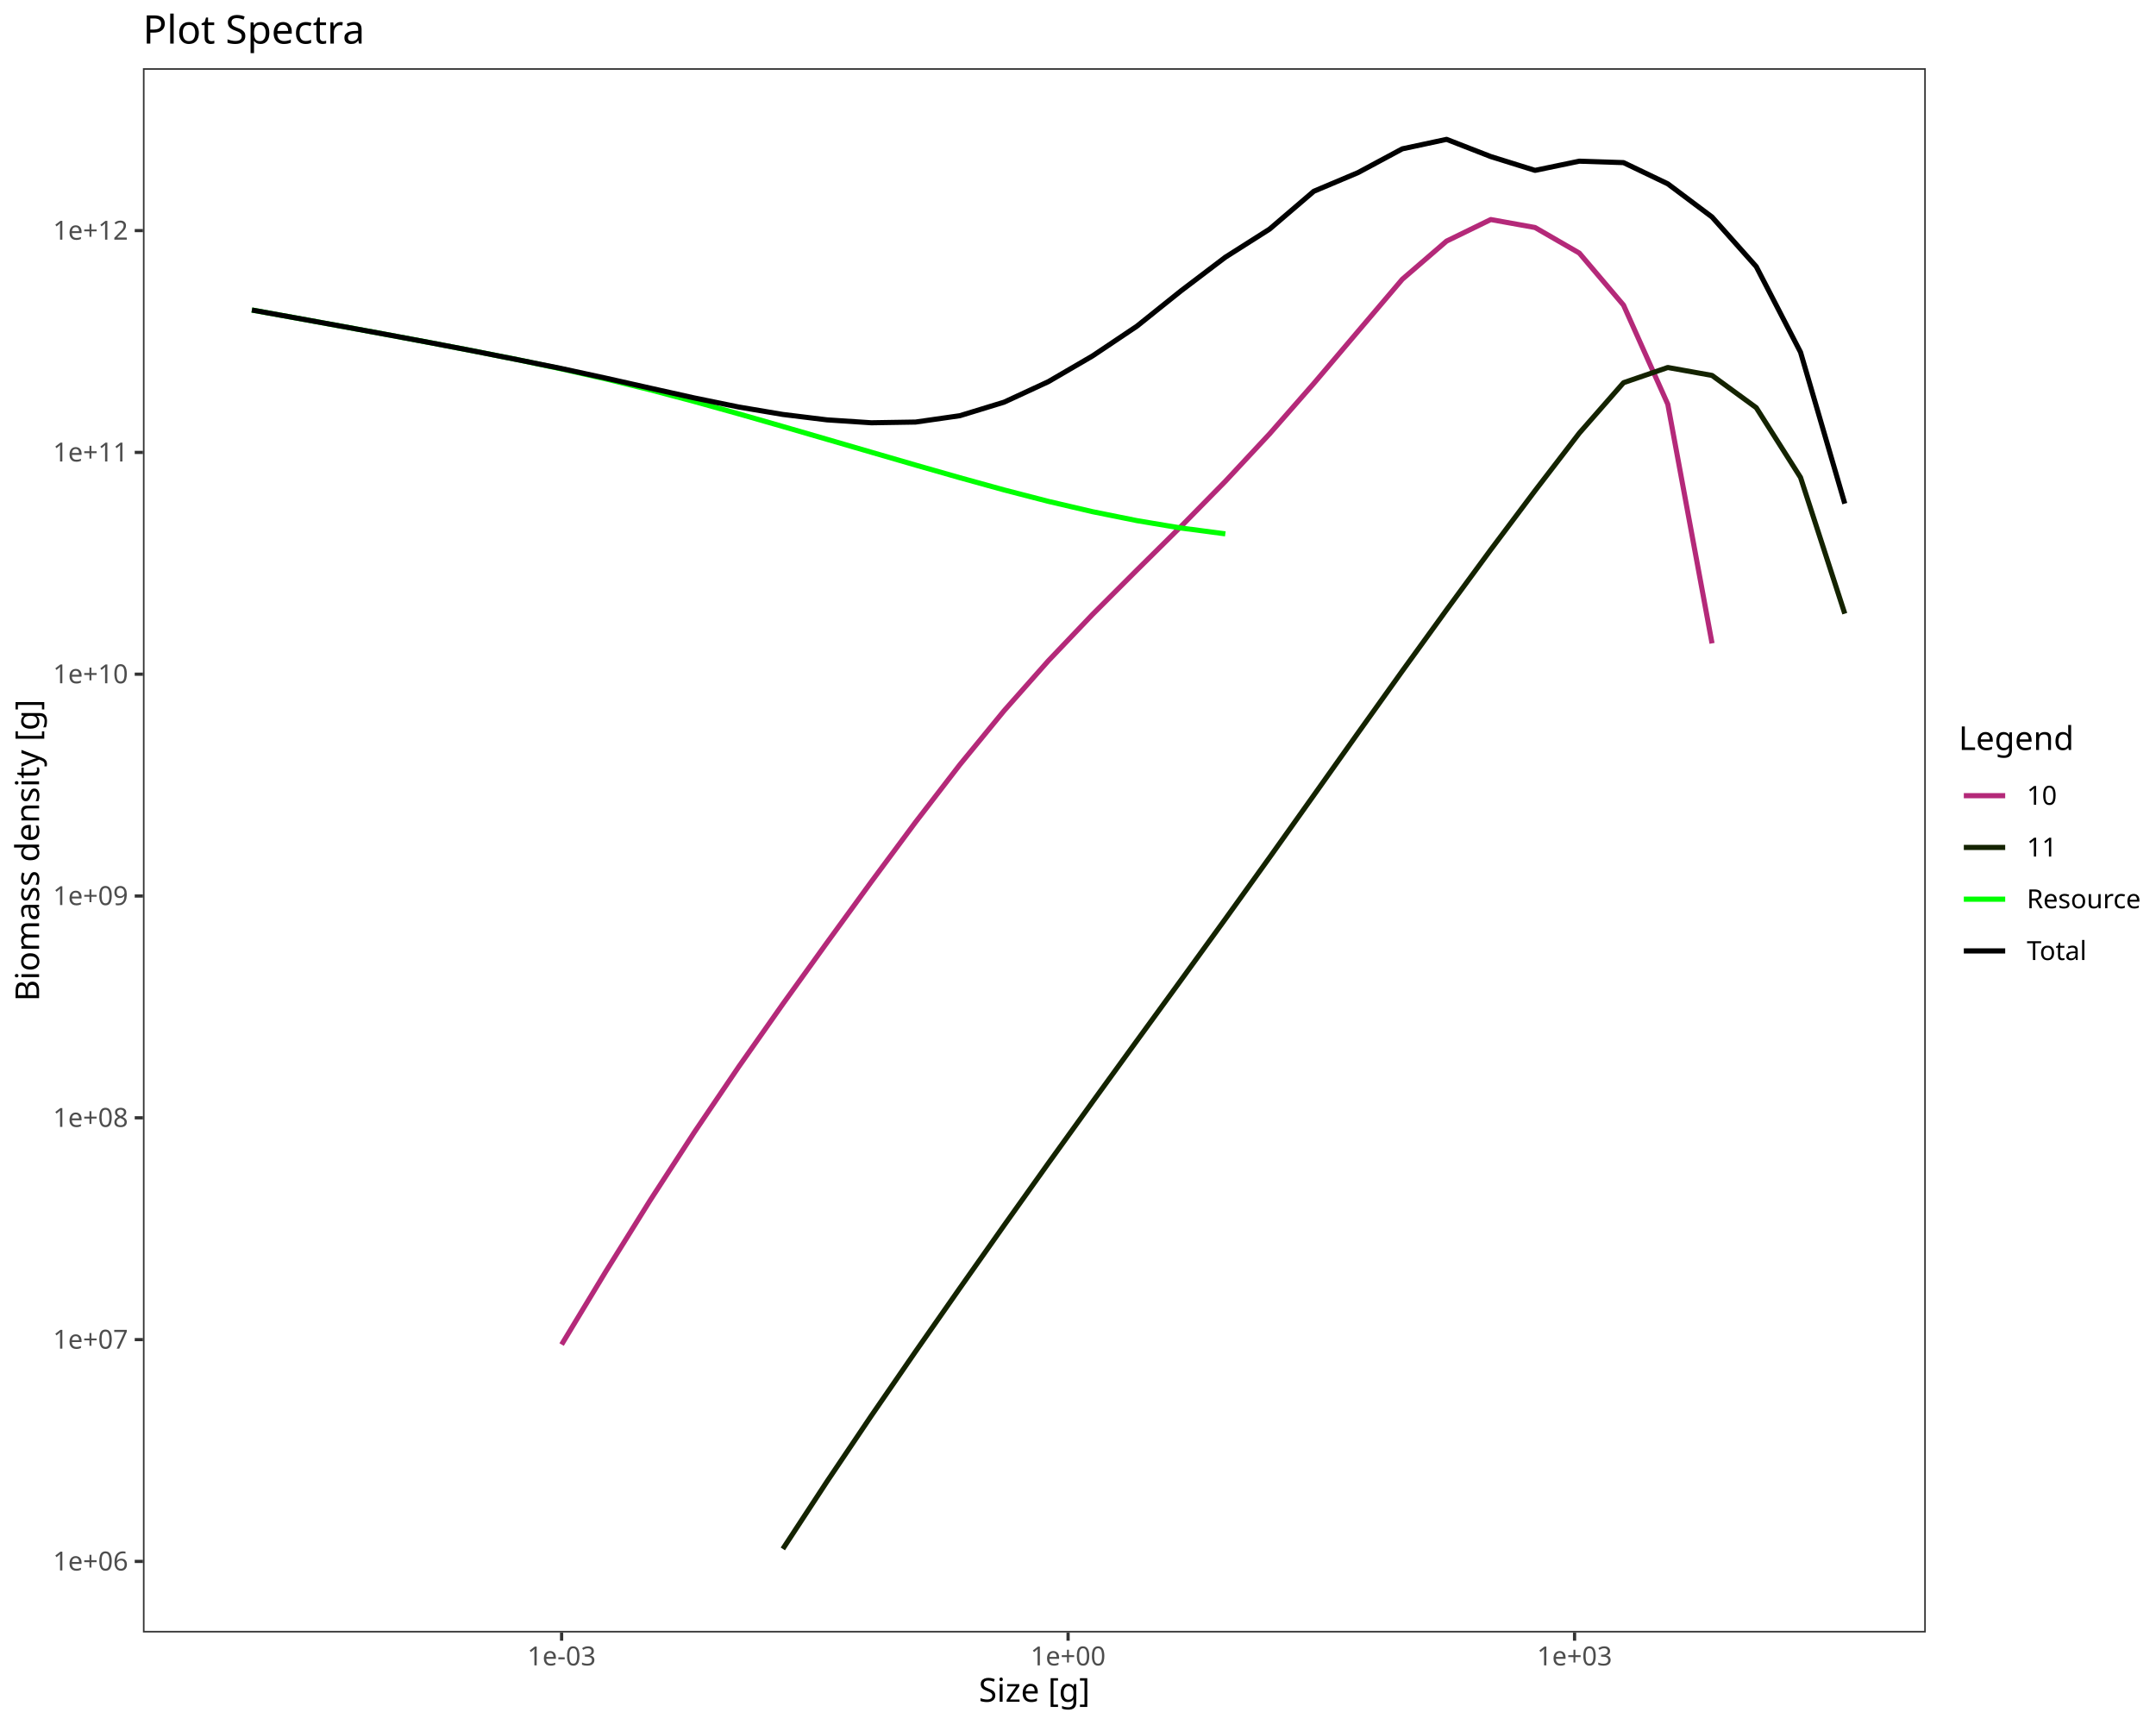
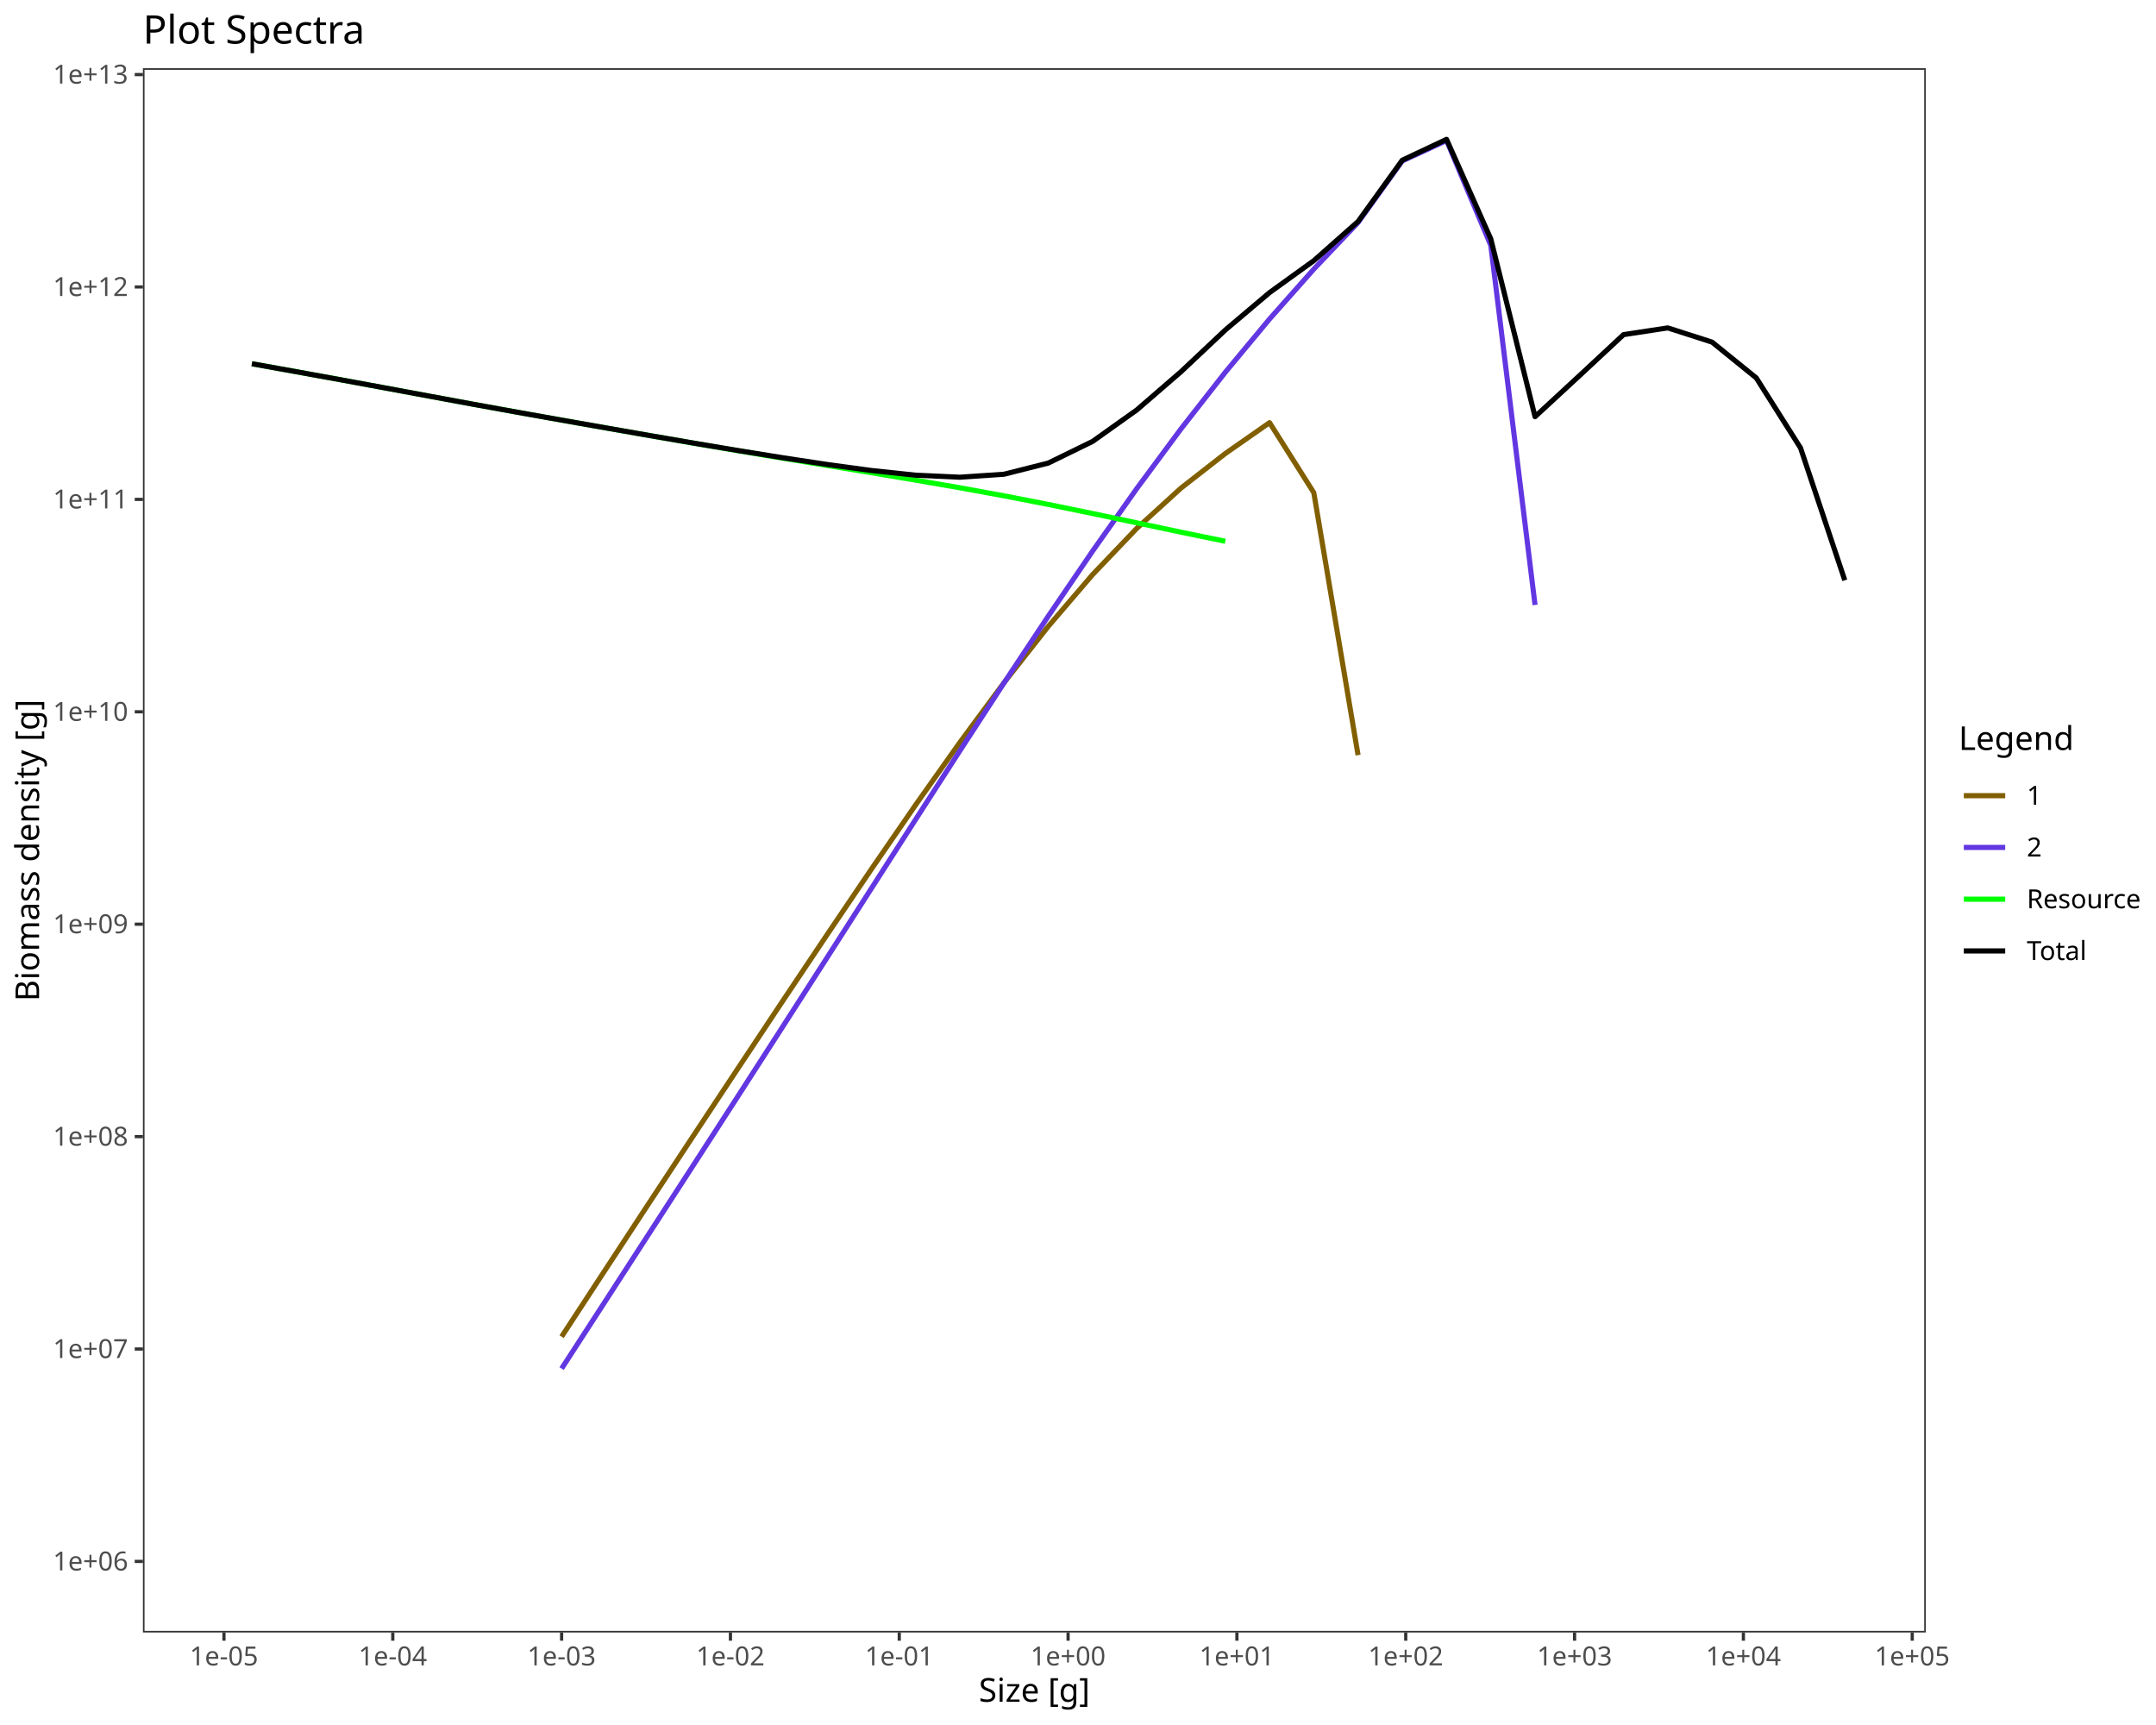
<svg xmlns="http://www.w3.org/2000/svg" class="svglite" data-engine-version="2.0" width="720.00pt" height="576.00pt" viewBox="0 0 720.00 576.00">
  <defs>
    <style type="text/css">
    .svglite line, .svglite polyline, .svglite polygon, .svglite path, .svglite rect, .svglite circle {
      fill: none;
      stroke: #000000;
      stroke-linecap: round;
      stroke-linejoin: round;
      stroke-miterlimit: 10.00;
    }
  </style>
  </defs>
  <rect width="100%" height="100%" style="stroke: none; fill: #FFFFFF;" />
  <defs>
    <clipPath id="cpMC4wMHw3MjAuMDB8MC4wMHw1NzYuMDA=">
      <rect x="0.00" y="0.00" width="720.00" height="576.00" />
    </clipPath>
  </defs>
  <g clip-path="url(#cpMC4wMHw3MjAuMDB8MC4wMHw1NzYuMDA=)">
    <rect x="0.00" y="0.00" width="720.00" height="576.00" style="stroke-width: 1.07; stroke: #FFFFFF; fill: #FFFFFF;" />
  </g>
  <defs>
    <clipPath id="cpNDcuNzN8NjQzLjEzfDIyLjc4fDU0NS4xMQ==">
      <rect x="47.73" y="22.78" width="595.40" height="522.33" />
    </clipPath>
  </defs>
  <g clip-path="url(#cpNDcuNzN8NjQzLjEzfDIyLjc4fDU0NS4xMQ==)">
    <rect x="47.73" y="22.78" width="595.40" height="522.33" style="stroke-width: 1.07; stroke: none; fill: #FFFFFF;" />
-     <polyline points="187.55,448.96 202.33,424.53 217.10,400.84 231.88,378.07 246.66,356.26 261.43,335.25 276.21,314.71 290.98,294.43 305.76,274.51 320.54,255.34 335.31,237.33 350.09,220.65 364.87,205.14 379.64,190.38 394.42,175.76 409.20,160.72 423.97,144.88 438.75,128.03 453.53,110.62 468.30,93.25 483.08,80.51 497.85,73.31 512.63,75.97 527.41,84.50 542.18,101.89 556.96,134.97 571.74,214.83 " style="stroke-width: 1.71; stroke: #B42979; stroke-linecap: butt;" />
-     <polyline points="261.43,517.20 276.21,494.65 290.98,472.74 305.76,451.28 320.54,430.13 335.31,409.18 350.09,388.43 364.87,367.91 379.64,347.55 394.42,327.25 409.20,306.87 423.97,286.32 438.75,265.54 453.53,244.72 468.30,224.05 483.08,203.64 497.85,183.54 512.63,163.85 527.41,144.62 542.18,127.79 556.96,122.71 571.74,125.36 586.51,136.14 601.29,159.42 616.07,204.91 " style="stroke-width: 1.71; stroke: #142300; stroke-linecap: butt;" />
-     <polyline points="84.12,103.52 98.89,106.18 113.67,108.87 128.44,111.58 143.22,114.34 158.00,117.17 172.77,120.09 187.55,123.19 202.33,126.53 217.10,130.16 231.88,134.07 246.66,138.18 261.43,142.41 276.21,146.70 290.98,151.00 305.76,155.29 320.54,159.51 335.31,163.59 350.09,167.41 364.87,170.86 379.64,173.84 394.42,176.32 409.20,178.26 " style="stroke-width: 1.71; stroke: #00FF00; stroke-linecap: butt;" />
-     <polyline points="84.12,103.52 98.89,106.18 113.67,108.87 128.44,111.58 143.22,114.34 158.00,117.17 172.77,120.09 187.55,123.07 202.33,126.27 217.10,129.59 231.88,132.88 246.66,135.90 261.43,138.39 276.21,140.20 290.98,141.17 305.76,140.93 320.54,138.81 335.31,134.29 350.09,127.45 364.87,118.84 379.64,108.94 394.42,97.10 409.20,85.89 423.97,76.51 438.75,63.87 453.53,57.63 468.30,49.70 483.08,46.53 497.85,52.28 512.63,56.89 527.41,53.82 542.18,54.30 556.96,61.38 571.74,72.46 586.51,89.03 601.29,117.60 616.07,168.17 " style="stroke-width: 1.71; stroke-linecap: butt;" />
+     <polyline points="187.55,446.33 202.33,423.72 217.10,401.19 231.88,378.75 246.66,356.42 261.43,334.18 276.21,312.10 290.98,290.25 305.76,268.79 320.54,247.92 335.31,227.93 350.09,209.13 364.87,191.87 379.64,176.41 394.42,162.96 409.20,151.43 423.97,141.13 438.75,164.52 453.53,252.15 " style="stroke-width: 1.71; stroke: #815F00; stroke-linecap: butt;" />
+     <polyline points="187.55,456.99 202.33,434.20 217.10,411.38 231.88,388.56 246.66,365.70 261.43,342.76 276.21,319.75 290.98,296.69 305.76,273.65 320.54,250.71 335.31,228.01 350.09,205.72 364.87,184.02 379.64,163.12 394.42,143.17 409.20,124.29 423.97,106.52 438.75,89.86 453.53,74.31 468.30,53.73 483.08,46.91 497.85,81.95 512.63,202.01 " style="stroke-width: 1.71; stroke: #6237E2; stroke-linecap: butt;" />
+     <polyline points="84.12,121.46 98.89,124.11 113.67,126.79 128.44,129.51 143.22,132.25 158.00,134.98 172.77,137.65 187.55,140.28 202.33,142.89 217.10,145.47 231.88,148.03 246.66,150.54 261.43,153.00 276.21,155.43 290.98,157.85 305.76,160.32 320.54,162.87 335.31,165.57 350.09,168.44 364.87,171.47 379.64,174.58 394.42,177.71 409.20,180.74 " style="stroke-width: 1.71; stroke: #00FF00; stroke-linecap: butt;" />
+     <polyline points="84.12,121.46 98.89,124.11 113.67,126.79 128.44,129.51 143.22,132.25 158.00,134.98 172.77,137.65 187.55,140.28 202.33,142.88 217.10,145.46 231.88,148.00 246.66,150.47 261.43,152.85 276.21,155.09 290.98,157.10 305.76,158.67 320.54,159.35 335.31,158.35 350.09,154.62 364.87,147.40 379.64,136.88 394.42,124.10 409.20,110.19 423.97,97.70 438.75,87.04 453.53,73.96 468.30,53.48 483.08,46.53 497.85,79.77 512.63,139.14 527.41,125.49 542.18,111.74 556.96,109.49 571.74,114.23 586.51,126.19 601.29,149.57 616.07,193.76 " style="stroke-width: 1.71; stroke-linecap: butt;" />
    <rect x="47.73" y="22.78" width="595.40" height="522.33" style="stroke-width: 1.07; stroke: #333333;" />
  </g>
  <g clip-path="url(#cpMC4wMHw3MjAuMDB8MC4wMHw1NzYuMDA=)">
    <text x="42.79" y="524.40" text-anchor="end" style="font-size: 8.80px; fill: #4D4D4D; font-family: sans;" textLength="24.72px" lengthAdjust="spacingAndGlyphs">1e+06</text>
-     <text x="42.79" y="450.34" text-anchor="end" style="font-size: 8.80px; fill: #4D4D4D; font-family: sans;" textLength="24.72px" lengthAdjust="spacingAndGlyphs">1e+07</text>
-     <text x="42.79" y="376.28" text-anchor="end" style="font-size: 8.80px; fill: #4D4D4D; font-family: sans;" textLength="24.72px" lengthAdjust="spacingAndGlyphs">1e+08</text>
-     <text x="42.79" y="302.21" text-anchor="end" style="font-size: 8.80px; fill: #4D4D4D; font-family: sans;" textLength="24.72px" lengthAdjust="spacingAndGlyphs">1e+09</text>
-     <text x="42.79" y="228.15" text-anchor="end" style="font-size: 8.80px; fill: #4D4D4D; font-family: sans;" textLength="24.72px" lengthAdjust="spacingAndGlyphs">1e+10</text>
-     <text x="42.79" y="154.09" text-anchor="end" style="font-size: 8.80px; fill: #4D4D4D; font-family: sans;" textLength="24.72px" lengthAdjust="spacingAndGlyphs">1e+11</text>
-     <text x="42.79" y="80.03" text-anchor="end" style="font-size: 8.80px; fill: #4D4D4D; font-family: sans;" textLength="24.72px" lengthAdjust="spacingAndGlyphs">1e+12</text>
+     <text x="42.79" y="453.47" text-anchor="end" style="font-size: 8.80px; fill: #4D4D4D; font-family: sans;" textLength="24.72px" lengthAdjust="spacingAndGlyphs">1e+07</text>
+     <text x="42.79" y="382.55" text-anchor="end" style="font-size: 8.80px; fill: #4D4D4D; font-family: sans;" textLength="24.72px" lengthAdjust="spacingAndGlyphs">1e+08</text>
+     <text x="42.79" y="311.62" text-anchor="end" style="font-size: 8.80px; fill: #4D4D4D; font-family: sans;" textLength="24.72px" lengthAdjust="spacingAndGlyphs">1e+09</text>
+     <text x="42.79" y="240.70" text-anchor="end" style="font-size: 8.80px; fill: #4D4D4D; font-family: sans;" textLength="24.72px" lengthAdjust="spacingAndGlyphs">1e+10</text>
+     <text x="42.79" y="169.77" text-anchor="end" style="font-size: 8.80px; fill: #4D4D4D; font-family: sans;" textLength="24.72px" lengthAdjust="spacingAndGlyphs">1e+11</text>
+     <text x="42.79" y="98.85" text-anchor="end" style="font-size: 8.80px; fill: #4D4D4D; font-family: sans;" textLength="24.72px" lengthAdjust="spacingAndGlyphs">1e+12</text>
+     <text x="42.79" y="27.92" text-anchor="end" style="font-size: 8.80px; fill: #4D4D4D; font-family: sans;" textLength="24.72px" lengthAdjust="spacingAndGlyphs">1e+13</text>
    <polyline points="44.99,521.37 47.73,521.37 " style="stroke-width: 1.07; stroke: #333333; stroke-linecap: butt;" />
-     <polyline points="44.99,447.31 47.73,447.31 " style="stroke-width: 1.07; stroke: #333333; stroke-linecap: butt;" />
-     <polyline points="44.99,373.25 47.73,373.25 " style="stroke-width: 1.07; stroke: #333333; stroke-linecap: butt;" />
-     <polyline points="44.99,299.19 47.73,299.19 " style="stroke-width: 1.07; stroke: #333333; stroke-linecap: butt;" />
-     <polyline points="44.99,225.12 47.73,225.12 " style="stroke-width: 1.07; stroke: #333333; stroke-linecap: butt;" />
-     <polyline points="44.99,151.06 47.73,151.06 " style="stroke-width: 1.07; stroke: #333333; stroke-linecap: butt;" />
-     <polyline points="44.99,77.00 47.73,77.00 " style="stroke-width: 1.07; stroke: #333333; stroke-linecap: butt;" />
+     <polyline points="44.99,450.45 47.73,450.45 " style="stroke-width: 1.07; stroke: #333333; stroke-linecap: butt;" />
+     <polyline points="44.99,379.52 47.73,379.52 " style="stroke-width: 1.07; stroke: #333333; stroke-linecap: butt;" />
+     <polyline points="44.99,308.60 47.73,308.60 " style="stroke-width: 1.07; stroke: #333333; stroke-linecap: butt;" />
+     <polyline points="44.99,237.67 47.73,237.67 " style="stroke-width: 1.07; stroke: #333333; stroke-linecap: butt;" />
+     <polyline points="44.99,166.75 47.73,166.75 " style="stroke-width: 1.07; stroke: #333333; stroke-linecap: butt;" />
+     <polyline points="44.99,95.82 47.73,95.82 " style="stroke-width: 1.07; stroke: #333333; stroke-linecap: butt;" />
+     <polyline points="44.99,24.90 47.73,24.90 " style="stroke-width: 1.07; stroke: #333333; stroke-linecap: butt;" />
+     <polyline points="74.79,547.85 74.79,545.11 " style="stroke-width: 1.07; stroke: #333333; stroke-linecap: butt;" />
+     <polyline points="131.17,547.85 131.17,545.11 " style="stroke-width: 1.07; stroke: #333333; stroke-linecap: butt;" />
    <polyline points="187.55,547.85 187.55,545.11 " style="stroke-width: 1.07; stroke: #333333; stroke-linecap: butt;" />
+     <polyline points="243.93,547.85 243.93,545.11 " style="stroke-width: 1.07; stroke: #333333; stroke-linecap: butt;" />
+     <polyline points="300.31,547.85 300.31,545.11 " style="stroke-width: 1.07; stroke: #333333; stroke-linecap: butt;" />
    <polyline points="356.69,547.85 356.69,545.11 " style="stroke-width: 1.07; stroke: #333333; stroke-linecap: butt;" />
+     <polyline points="413.07,547.85 413.07,545.11 " style="stroke-width: 1.07; stroke: #333333; stroke-linecap: butt;" />
+     <polyline points="469.45,547.85 469.45,545.11 " style="stroke-width: 1.07; stroke: #333333; stroke-linecap: butt;" />
    <polyline points="525.83,547.85 525.83,545.11 " style="stroke-width: 1.07; stroke: #333333; stroke-linecap: butt;" />
+     <polyline points="582.21,547.85 582.21,545.11 " style="stroke-width: 1.07; stroke: #333333; stroke-linecap: butt;" />
+     <polyline points="638.59,547.85 638.59,545.11 " style="stroke-width: 1.07; stroke: #333333; stroke-linecap: butt;" />
+     <text x="74.79" y="556.10" text-anchor="middle" style="font-size: 8.80px; fill: #4D4D4D; font-family: sans;" textLength="22.51px" lengthAdjust="spacingAndGlyphs">1e-05</text>
+     <text x="131.17" y="556.10" text-anchor="middle" style="font-size: 8.80px; fill: #4D4D4D; font-family: sans;" textLength="22.51px" lengthAdjust="spacingAndGlyphs">1e-04</text>
    <text x="187.55" y="556.10" text-anchor="middle" style="font-size: 8.80px; fill: #4D4D4D; font-family: sans;" textLength="22.51px" lengthAdjust="spacingAndGlyphs">1e-03</text>
+     <text x="243.93" y="556.10" text-anchor="middle" style="font-size: 8.80px; fill: #4D4D4D; font-family: sans;" textLength="22.51px" lengthAdjust="spacingAndGlyphs">1e-02</text>
+     <text x="300.31" y="556.10" text-anchor="middle" style="font-size: 8.80px; fill: #4D4D4D; font-family: sans;" textLength="22.51px" lengthAdjust="spacingAndGlyphs">1e-01</text>
    <text x="356.69" y="556.10" text-anchor="middle" style="font-size: 8.80px; fill: #4D4D4D; font-family: sans;" textLength="24.72px" lengthAdjust="spacingAndGlyphs">1e+00</text>
+     <text x="413.07" y="556.10" text-anchor="middle" style="font-size: 8.80px; fill: #4D4D4D; font-family: sans;" textLength="24.72px" lengthAdjust="spacingAndGlyphs">1e+01</text>
+     <text x="469.45" y="556.10" text-anchor="middle" style="font-size: 8.80px; fill: #4D4D4D; font-family: sans;" textLength="24.72px" lengthAdjust="spacingAndGlyphs">1e+02</text>
    <text x="525.83" y="556.10" text-anchor="middle" style="font-size: 8.80px; fill: #4D4D4D; font-family: sans;" textLength="24.72px" lengthAdjust="spacingAndGlyphs">1e+03</text>
+     <text x="582.21" y="556.10" text-anchor="middle" style="font-size: 8.80px; fill: #4D4D4D; font-family: sans;" textLength="24.72px" lengthAdjust="spacingAndGlyphs">1e+04</text>
+     <text x="638.59" y="556.10" text-anchor="middle" style="font-size: 8.80px; fill: #4D4D4D; font-family: sans;" textLength="24.72px" lengthAdjust="spacingAndGlyphs">1e+05</text>
    <text x="345.43" y="568.24" text-anchor="middle" style="font-size: 11.00px; font-family: sans;" textLength="36.69px" lengthAdjust="spacingAndGlyphs">Size [g]</text>
    <text transform="translate(13.05,283.95) rotate(-90)" text-anchor="middle" style="font-size: 11.00px; font-family: sans;" textLength="95.40px" lengthAdjust="spacingAndGlyphs">Biomass density [g]</text>
    <rect x="654.09" y="241.72" width="60.43" height="84.45" style="stroke-width: 1.07; stroke: none; fill: #FFFFFF;" />
    <text x="654.09" y="250.43" style="font-size: 11.00px; font-family: sans;" textLength="36.71px" lengthAdjust="spacingAndGlyphs">Legend</text>
    <rect x="654.09" y="257.05" width="17.28" height="17.28" style="stroke-width: 1.07; stroke: none; fill: #FFFFFF;" />
-     <line x1="655.82" y1="265.69" x2="669.64" y2="265.69" style="stroke-width: 1.71; stroke: #B42979; stroke-linecap: butt;" />
+     <line x1="655.82" y1="265.69" x2="669.64" y2="265.69" style="stroke-width: 1.71; stroke: #815F00; stroke-linecap: butt;" />
    <rect x="654.09" y="274.33" width="17.28" height="17.28" style="stroke-width: 1.07; stroke: none; fill: #FFFFFF;" />
-     <line x1="655.82" y1="282.97" x2="669.64" y2="282.97" style="stroke-width: 1.71; stroke: #142300; stroke-linecap: butt;" />
+     <line x1="655.82" y1="282.97" x2="669.64" y2="282.97" style="stroke-width: 1.71; stroke: #6237E2; stroke-linecap: butt;" />
    <rect x="654.09" y="291.61" width="17.28" height="17.28" style="stroke-width: 1.07; stroke: none; fill: #FFFFFF;" />
    <line x1="655.82" y1="300.25" x2="669.64" y2="300.25" style="stroke-width: 1.71; stroke: #00FF00; stroke-linecap: butt;" />
    <rect x="654.09" y="308.89" width="17.28" height="17.28" style="stroke-width: 1.07; stroke: none; fill: #FFFFFF;" />
    <line x1="655.82" y1="317.53" x2="669.64" y2="317.53" style="stroke-width: 1.71; stroke-linecap: butt;" />
-     <text x="676.85" y="268.72" style="font-size: 8.80px; font-family: sans;" textLength="9.79px" lengthAdjust="spacingAndGlyphs">10</text>
-     <text x="676.85" y="286.00" style="font-size: 8.80px; font-family: sans;" textLength="9.79px" lengthAdjust="spacingAndGlyphs">11</text>
+     <text x="676.85" y="268.72" style="font-size: 8.80px; font-family: sans;" textLength="4.89px" lengthAdjust="spacingAndGlyphs">1</text>
+     <text x="676.85" y="286.00" style="font-size: 8.80px; font-family: sans;" textLength="4.89px" lengthAdjust="spacingAndGlyphs">2</text>
    <text x="676.85" y="303.28" style="font-size: 8.80px; font-family: sans;" textLength="37.67px" lengthAdjust="spacingAndGlyphs">Resource</text>
    <text x="676.85" y="320.56" style="font-size: 8.80px; font-family: sans;" textLength="19.56px" lengthAdjust="spacingAndGlyphs">Total</text>
    <text x="47.73" y="14.56" style="font-size: 13.20px; font-family: sans;" textLength="71.91px" lengthAdjust="spacingAndGlyphs">Plot Spectra</text>
  </g>
</svg>
